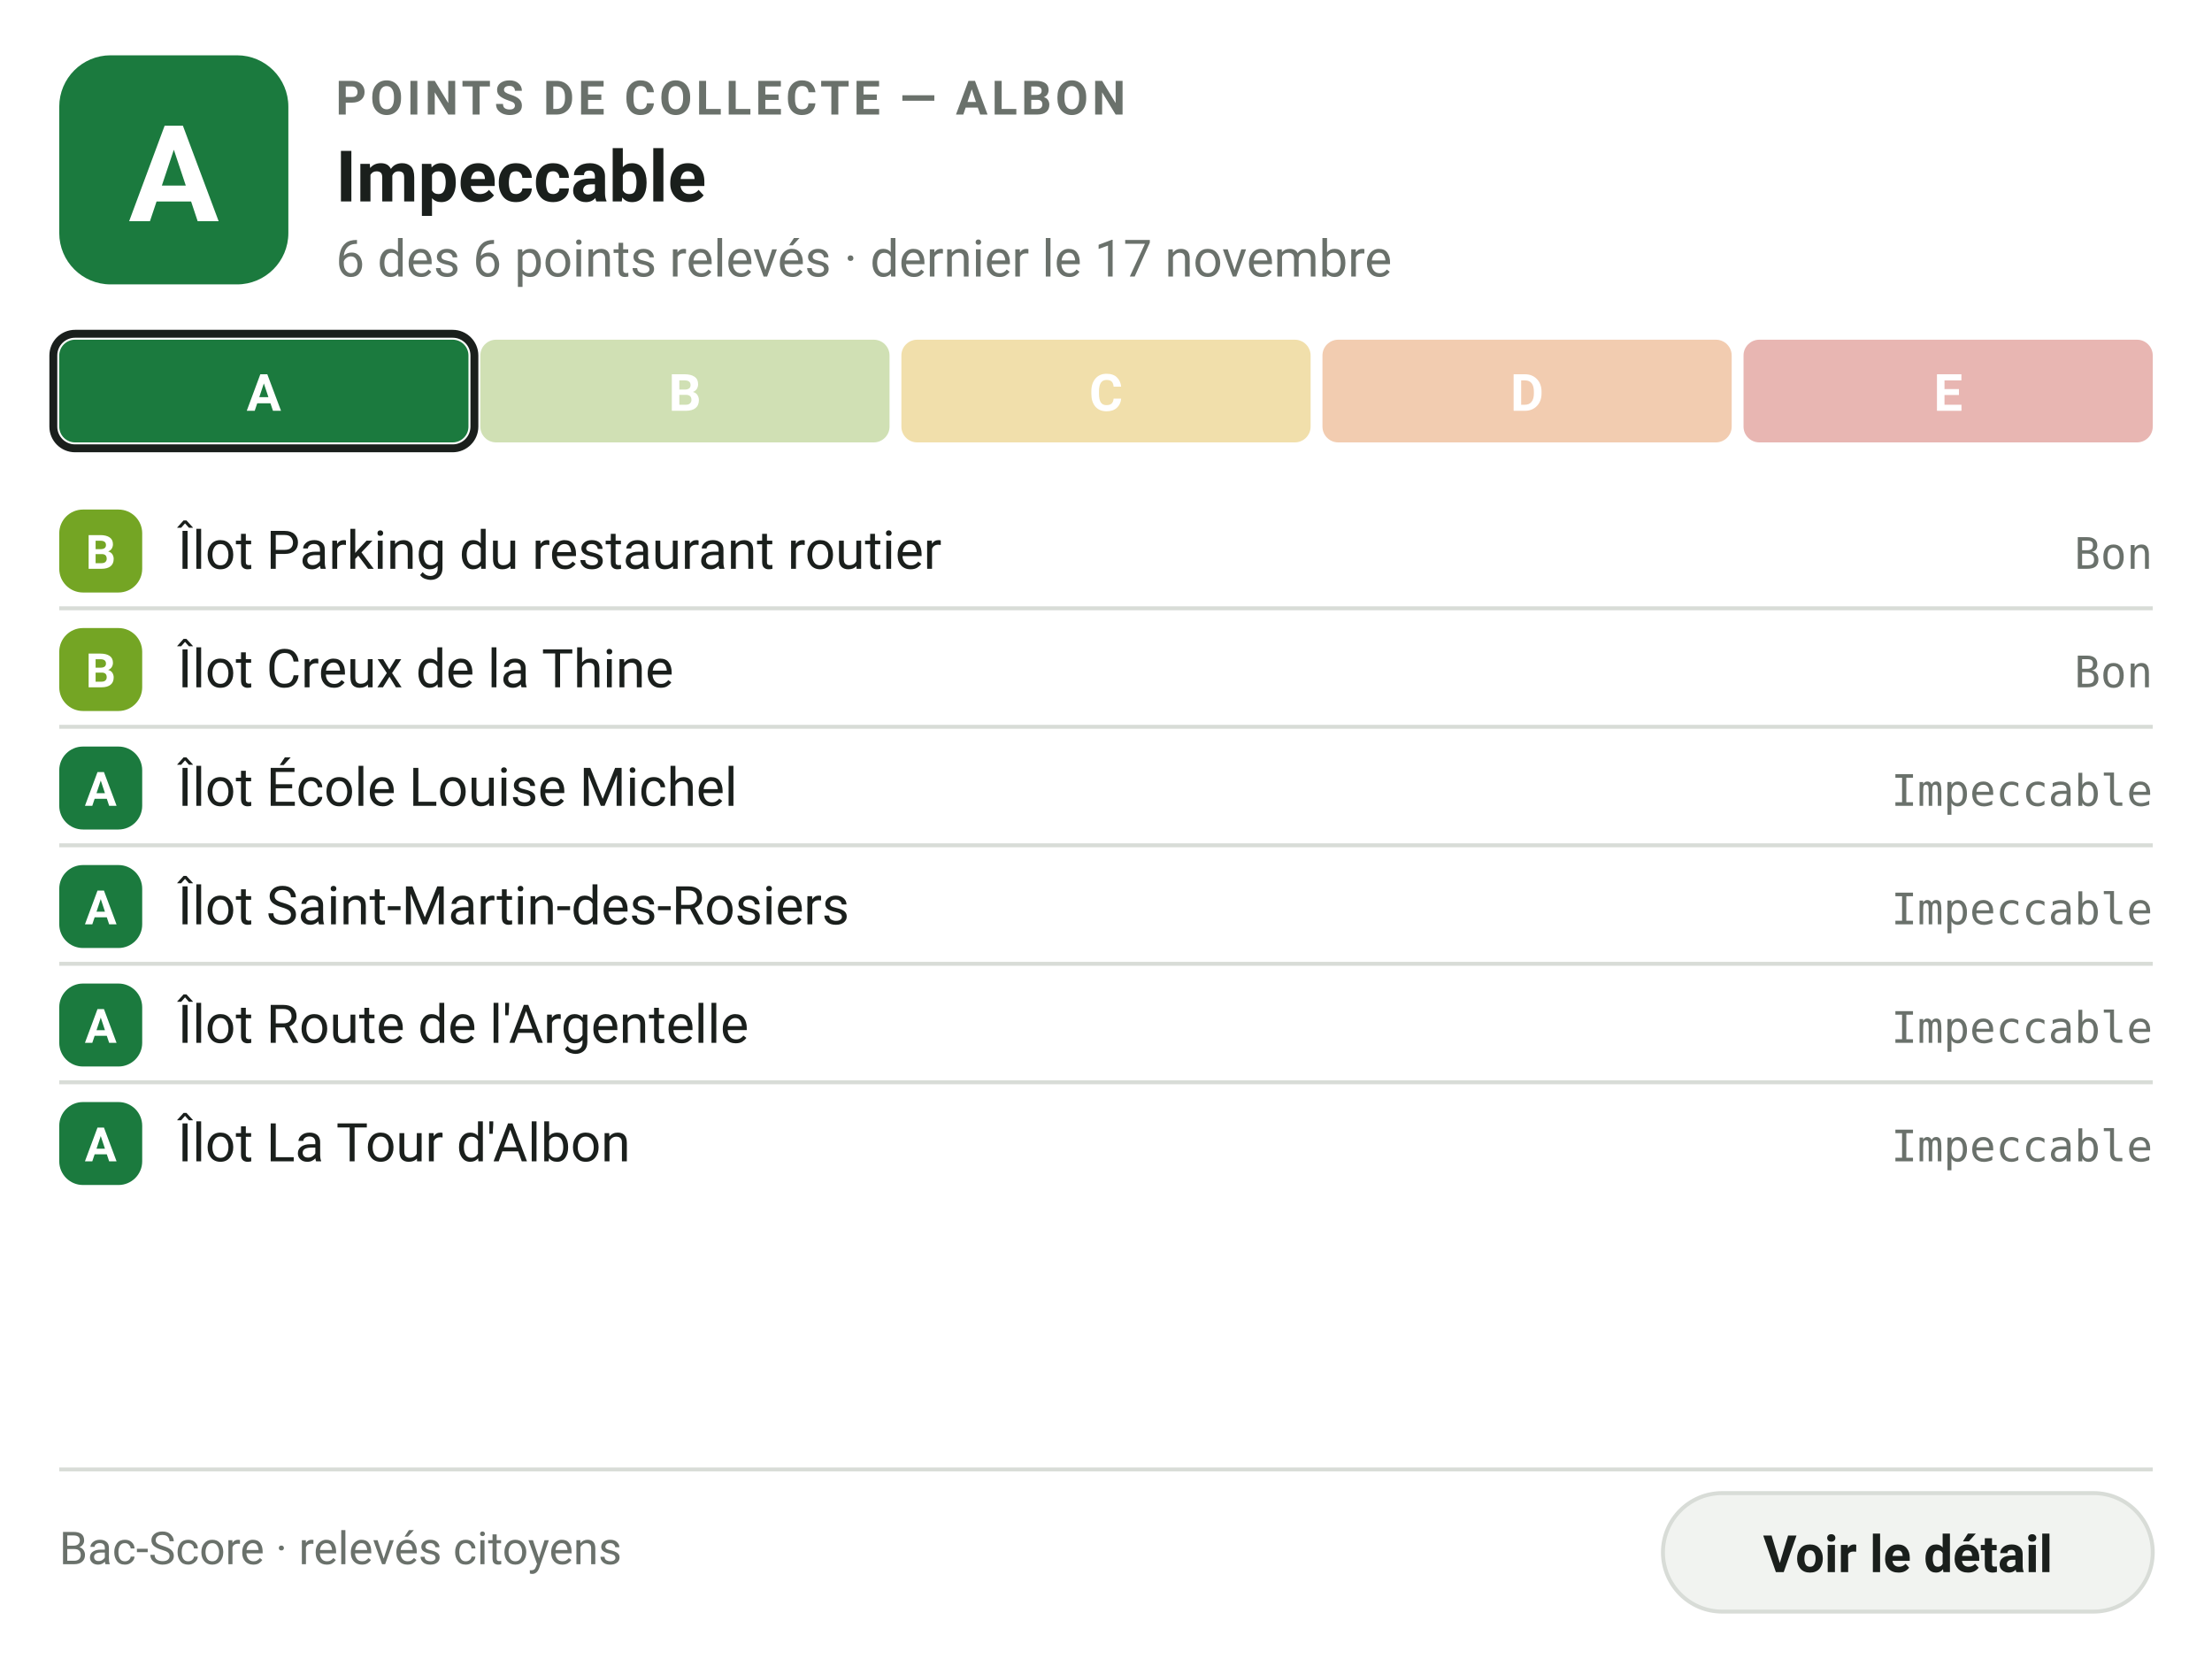
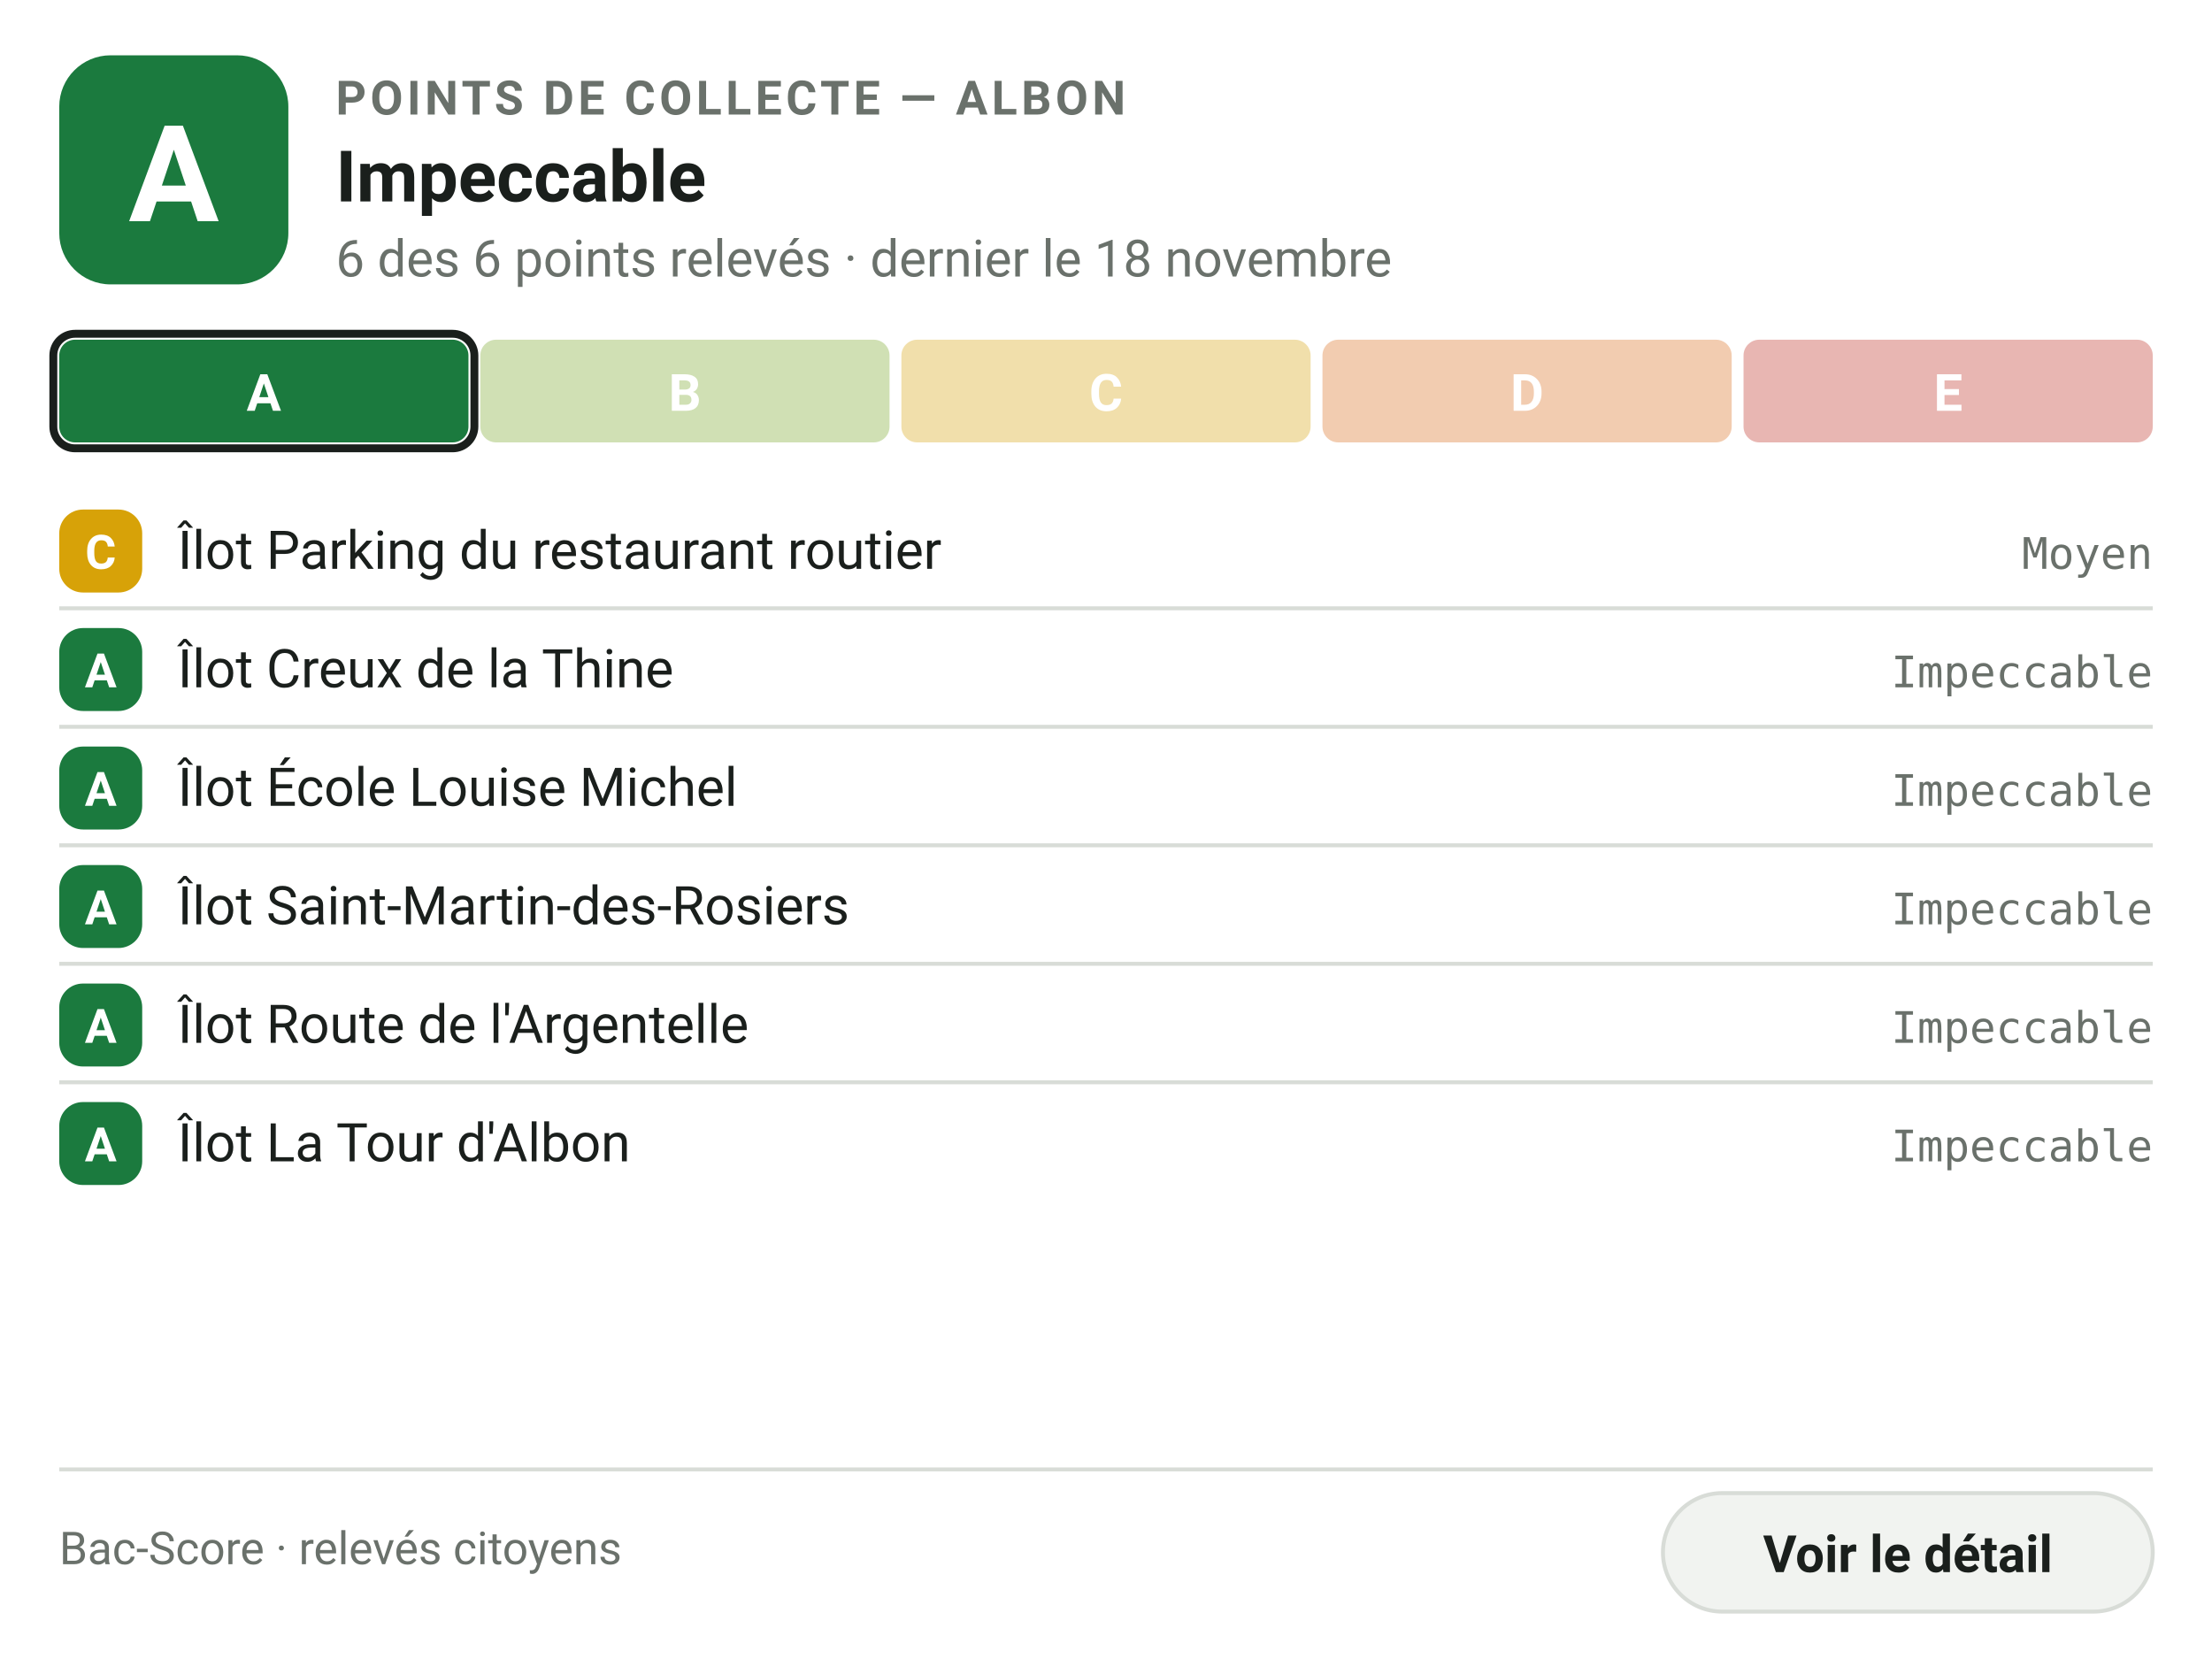
<svg xmlns="http://www.w3.org/2000/svg" width="560" height="420" viewBox="0 0 560 420" role="img" aria-label="Propreté des points de collecte — Albon : Bac-Score A">
  <rect width="560" height="420" fill="#FFFFFF" />
  <rect x="15" y="14" width="58" height="58" rx="13" fill="#1b7a3e" />
  <text x="44" y="56" text-anchor="middle" font-family="Barlow, system-ui, -apple-system, 'Segoe UI', Roboto, sans-serif" font-size="34" font-weight="600" fill="#fff">A</text>
  <text x="85" y="29" font-family="Barlow, system-ui, -apple-system, 'Segoe UI', Roboto, sans-serif" font-size="12" font-weight="600" letter-spacing="1" fill="#6A716B">POINTS DE COLLECTE — ALBON</text>
  <text x="85" y="51" font-family="Barlow, system-ui, -apple-system, 'Segoe UI', Roboto, sans-serif" font-size="18" font-weight="600" fill="#1A1F1C">Impeccable</text>
-   <text x="85" y="70" font-family="Barlow, system-ui, -apple-system, 'Segoe UI', Roboto, sans-serif" font-size="13" fill="#6A716B">6 des 6 points relevés · dernier le 17 novembre</text>
+   <text x="85" y="70" font-family="Barlow, system-ui, -apple-system, 'Segoe UI', Roboto, sans-serif" font-size="13" fill="#6A716B">6 des 6 points relevés · dernier le 18 novembre</text>
  <rect x="15.0" y="86" width="103.6" height="26" rx="4" fill="#1b7a3e" />
  <rect x="13.5" y="84.5" width="106.6" height="29" rx="5.5" fill="none" stroke="#1A1F1C" stroke-width="2" />
  <text x="66.8" y="104" text-anchor="middle" font-family="Barlow, system-ui, -apple-system, 'Segoe UI', Roboto, sans-serif" font-size="13" font-weight="600" fill="#fff">A</text>
  <rect x="121.6" y="86" width="103.6" height="26" rx="4" fill="#74a524" opacity="0.34" />
  <text x="173.4" y="104" text-anchor="middle" font-family="Barlow, system-ui, -apple-system, 'Segoe UI', Roboto, sans-serif" font-size="13" font-weight="600" fill="#fff">B</text>
  <rect x="228.2" y="86" width="103.6" height="26" rx="4" fill="#d7a208" opacity="0.34" />
  <text x="280.0" y="104" text-anchor="middle" font-family="Barlow, system-ui, -apple-system, 'Segoe UI', Roboto, sans-serif" font-size="13" font-weight="600" fill="#fff">C</text>
  <rect x="334.8" y="86" width="103.6" height="26" rx="4" fill="#d96a18" opacity="0.34" />
  <text x="386.6" y="104" text-anchor="middle" font-family="Barlow, system-ui, -apple-system, 'Segoe UI', Roboto, sans-serif" font-size="13" font-weight="600" fill="#fff">D</text>
  <rect x="441.4" y="86" width="103.6" height="26" rx="4" fill="#bd2a1d" opacity="0.34" />
  <text x="493.2" y="104" text-anchor="middle" font-family="Barlow, system-ui, -apple-system, 'Segoe UI', Roboto, sans-serif" font-size="13" font-weight="600" fill="#fff">E</text>
-   <rect x="15" y="129" width="21" height="21" rx="6" fill="#74a524" />
-   <text x="25.5" y="144" text-anchor="middle" font-family="Barlow, system-ui, -apple-system, 'Segoe UI', Roboto, sans-serif" font-size="12" font-weight="600" fill="#fff">B</text>
+   <rect x="15" y="129" width="21" height="21" rx="6" fill="#d7a208" />
+   <text x="25.5" y="144" text-anchor="middle" font-family="Barlow, system-ui, -apple-system, 'Segoe UI', Roboto, sans-serif" font-size="12" font-weight="600" fill="#fff">C</text>
  <text x="45" y="144" font-family="Barlow, system-ui, -apple-system, 'Segoe UI', Roboto, sans-serif" font-size="13.5" fill="#1A1F1C">Îlot Parking du restaurant routier</text>
-   <text x="545" y="144" text-anchor="end" font-family="'IBM Plex Mono', ui-monospace, SFMono-Regular, Menlo, monospace" font-size="11" fill="#6A716B">Bon</text>
+   <text x="545" y="144" text-anchor="end" font-family="'IBM Plex Mono', ui-monospace, SFMono-Regular, Menlo, monospace" font-size="11" fill="#6A716B">Moyen</text>
  <line x1="15" y1="154" x2="545" y2="154" stroke="#D8DCD7" stroke-width="1" />
-   <rect x="15" y="159" width="21" height="21" rx="6" fill="#74a524" />
-   <text x="25.5" y="174" text-anchor="middle" font-family="Barlow, system-ui, -apple-system, 'Segoe UI', Roboto, sans-serif" font-size="12" font-weight="600" fill="#fff">B</text>
+   <rect x="15" y="159" width="21" height="21" rx="6" fill="#1b7a3e" />
+   <text x="25.5" y="174" text-anchor="middle" font-family="Barlow, system-ui, -apple-system, 'Segoe UI', Roboto, sans-serif" font-size="12" font-weight="600" fill="#fff">A</text>
  <text x="45" y="174" font-family="Barlow, system-ui, -apple-system, 'Segoe UI', Roboto, sans-serif" font-size="13.5" fill="#1A1F1C">Îlot Creux de la Thine</text>
-   <text x="545" y="174" text-anchor="end" font-family="'IBM Plex Mono', ui-monospace, SFMono-Regular, Menlo, monospace" font-size="11" fill="#6A716B">Bon</text>
+   <text x="545" y="174" text-anchor="end" font-family="'IBM Plex Mono', ui-monospace, SFMono-Regular, Menlo, monospace" font-size="11" fill="#6A716B">Impeccable</text>
  <line x1="15" y1="184" x2="545" y2="184" stroke="#D8DCD7" stroke-width="1" />
  <rect x="15" y="189" width="21" height="21" rx="6" fill="#1b7a3e" />
  <text x="25.5" y="204" text-anchor="middle" font-family="Barlow, system-ui, -apple-system, 'Segoe UI', Roboto, sans-serif" font-size="12" font-weight="600" fill="#fff">A</text>
  <text x="45" y="204" font-family="Barlow, system-ui, -apple-system, 'Segoe UI', Roboto, sans-serif" font-size="13.5" fill="#1A1F1C">Îlot École Louise Michel</text>
  <text x="545" y="204" text-anchor="end" font-family="'IBM Plex Mono', ui-monospace, SFMono-Regular, Menlo, monospace" font-size="11" fill="#6A716B">Impeccable</text>
  <line x1="15" y1="214" x2="545" y2="214" stroke="#D8DCD7" stroke-width="1" />
  <rect x="15" y="219" width="21" height="21" rx="6" fill="#1b7a3e" />
  <text x="25.5" y="234" text-anchor="middle" font-family="Barlow, system-ui, -apple-system, 'Segoe UI', Roboto, sans-serif" font-size="12" font-weight="600" fill="#fff">A</text>
  <text x="45" y="234" font-family="Barlow, system-ui, -apple-system, 'Segoe UI', Roboto, sans-serif" font-size="13.5" fill="#1A1F1C">Îlot Saint-Martin-des-Rosiers</text>
  <text x="545" y="234" text-anchor="end" font-family="'IBM Plex Mono', ui-monospace, SFMono-Regular, Menlo, monospace" font-size="11" fill="#6A716B">Impeccable</text>
  <line x1="15" y1="244" x2="545" y2="244" stroke="#D8DCD7" stroke-width="1" />
  <rect x="15" y="249" width="21" height="21" rx="6" fill="#1b7a3e" />
  <text x="25.5" y="264" text-anchor="middle" font-family="Barlow, system-ui, -apple-system, 'Segoe UI', Roboto, sans-serif" font-size="12" font-weight="600" fill="#fff">A</text>
  <text x="45" y="264" font-family="Barlow, system-ui, -apple-system, 'Segoe UI', Roboto, sans-serif" font-size="13.5" fill="#1A1F1C">Îlot Route de l'Argentelle</text>
  <text x="545" y="264" text-anchor="end" font-family="'IBM Plex Mono', ui-monospace, SFMono-Regular, Menlo, monospace" font-size="11" fill="#6A716B">Impeccable</text>
  <line x1="15" y1="274" x2="545" y2="274" stroke="#D8DCD7" stroke-width="1" />
  <rect x="15" y="279" width="21" height="21" rx="6" fill="#1b7a3e" />
  <text x="25.5" y="294" text-anchor="middle" font-family="Barlow, system-ui, -apple-system, 'Segoe UI', Roboto, sans-serif" font-size="12" font-weight="600" fill="#fff">A</text>
  <text x="45" y="294" font-family="Barlow, system-ui, -apple-system, 'Segoe UI', Roboto, sans-serif" font-size="13.5" fill="#1A1F1C">Îlot La Tour d'Albon</text>
  <text x="545" y="294" text-anchor="end" font-family="'IBM Plex Mono', ui-monospace, SFMono-Regular, Menlo, monospace" font-size="11" fill="#6A716B">Impeccable</text>
  <line x1="15" y1="372" x2="545" y2="372" stroke="#D8DCD7" stroke-width="1" />
  <text x="15" y="396" font-family="Barlow, system-ui, -apple-system, 'Segoe UI', Roboto, sans-serif" font-size="11.5" fill="#6A716B">Bac-Score · relevés citoyens</text>
  <rect x="421" y="378" width="124" height="30" rx="15" fill="#F1F3F0" stroke="#D8DCD7" />
  <text x="483" y="398" text-anchor="middle" font-family="Barlow, system-ui, -apple-system, 'Segoe UI', Roboto, sans-serif" font-size="13" font-weight="600" fill="#1A1F1C">Voir le détail</text>
</svg>
